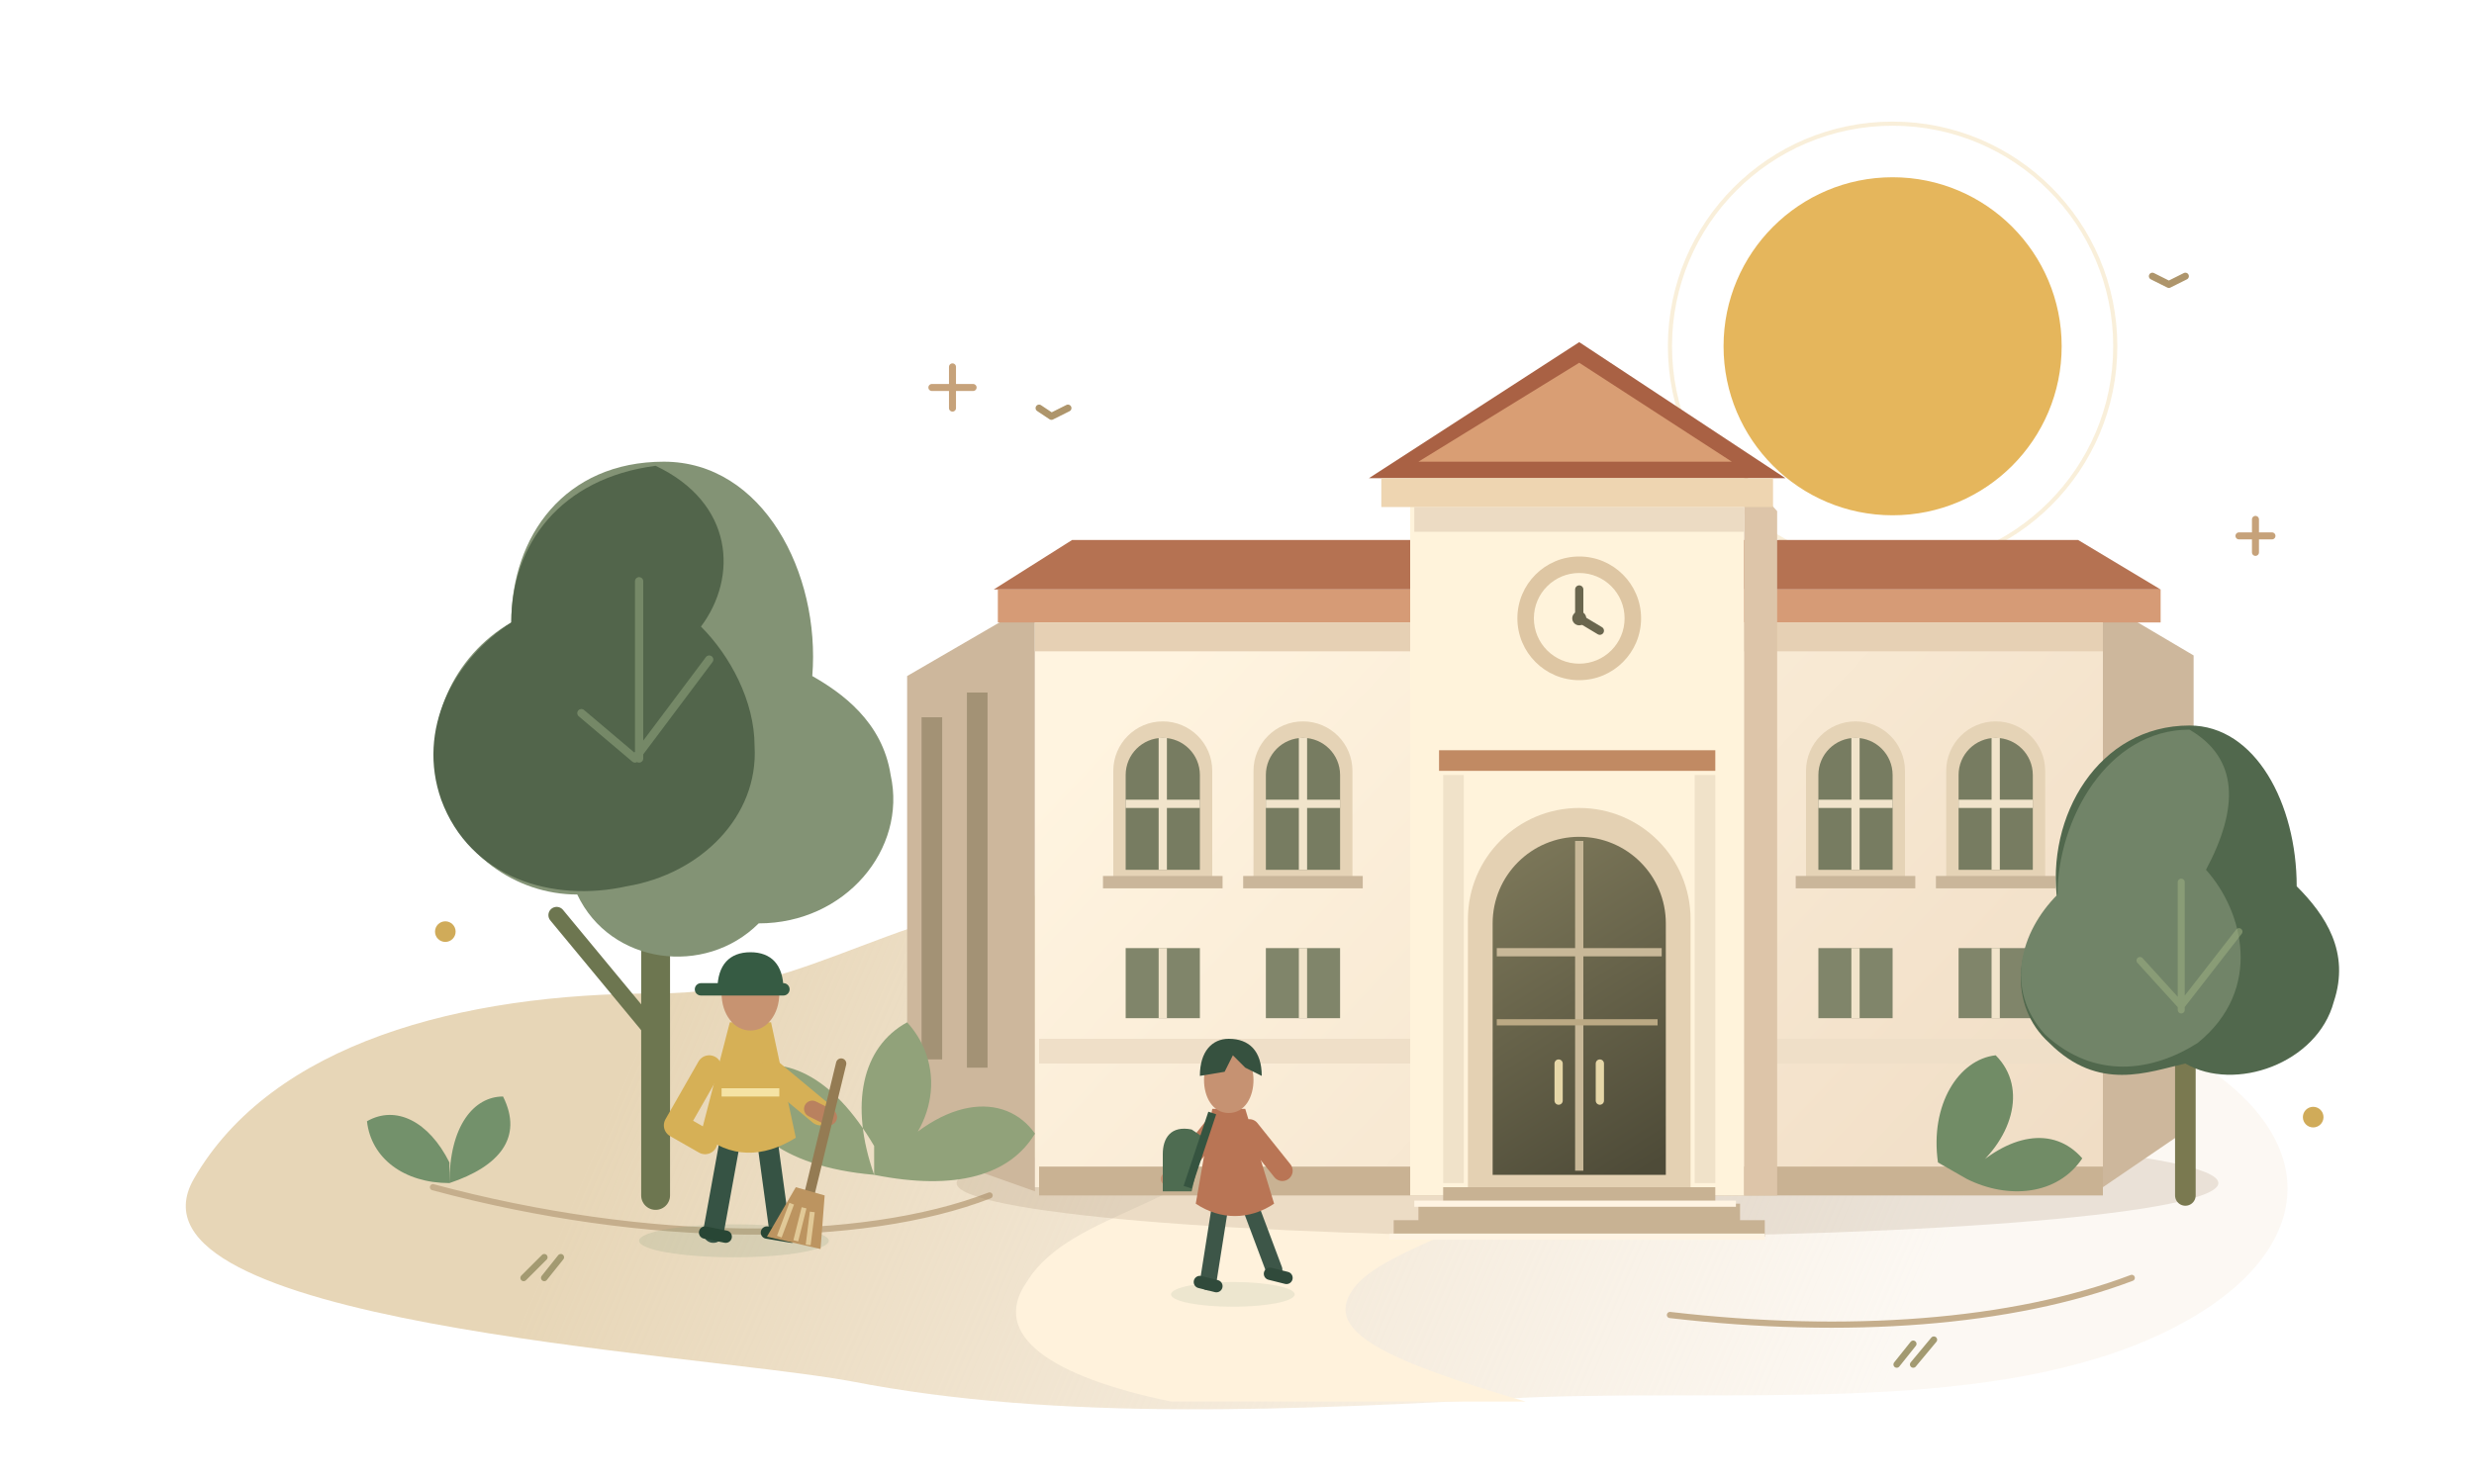
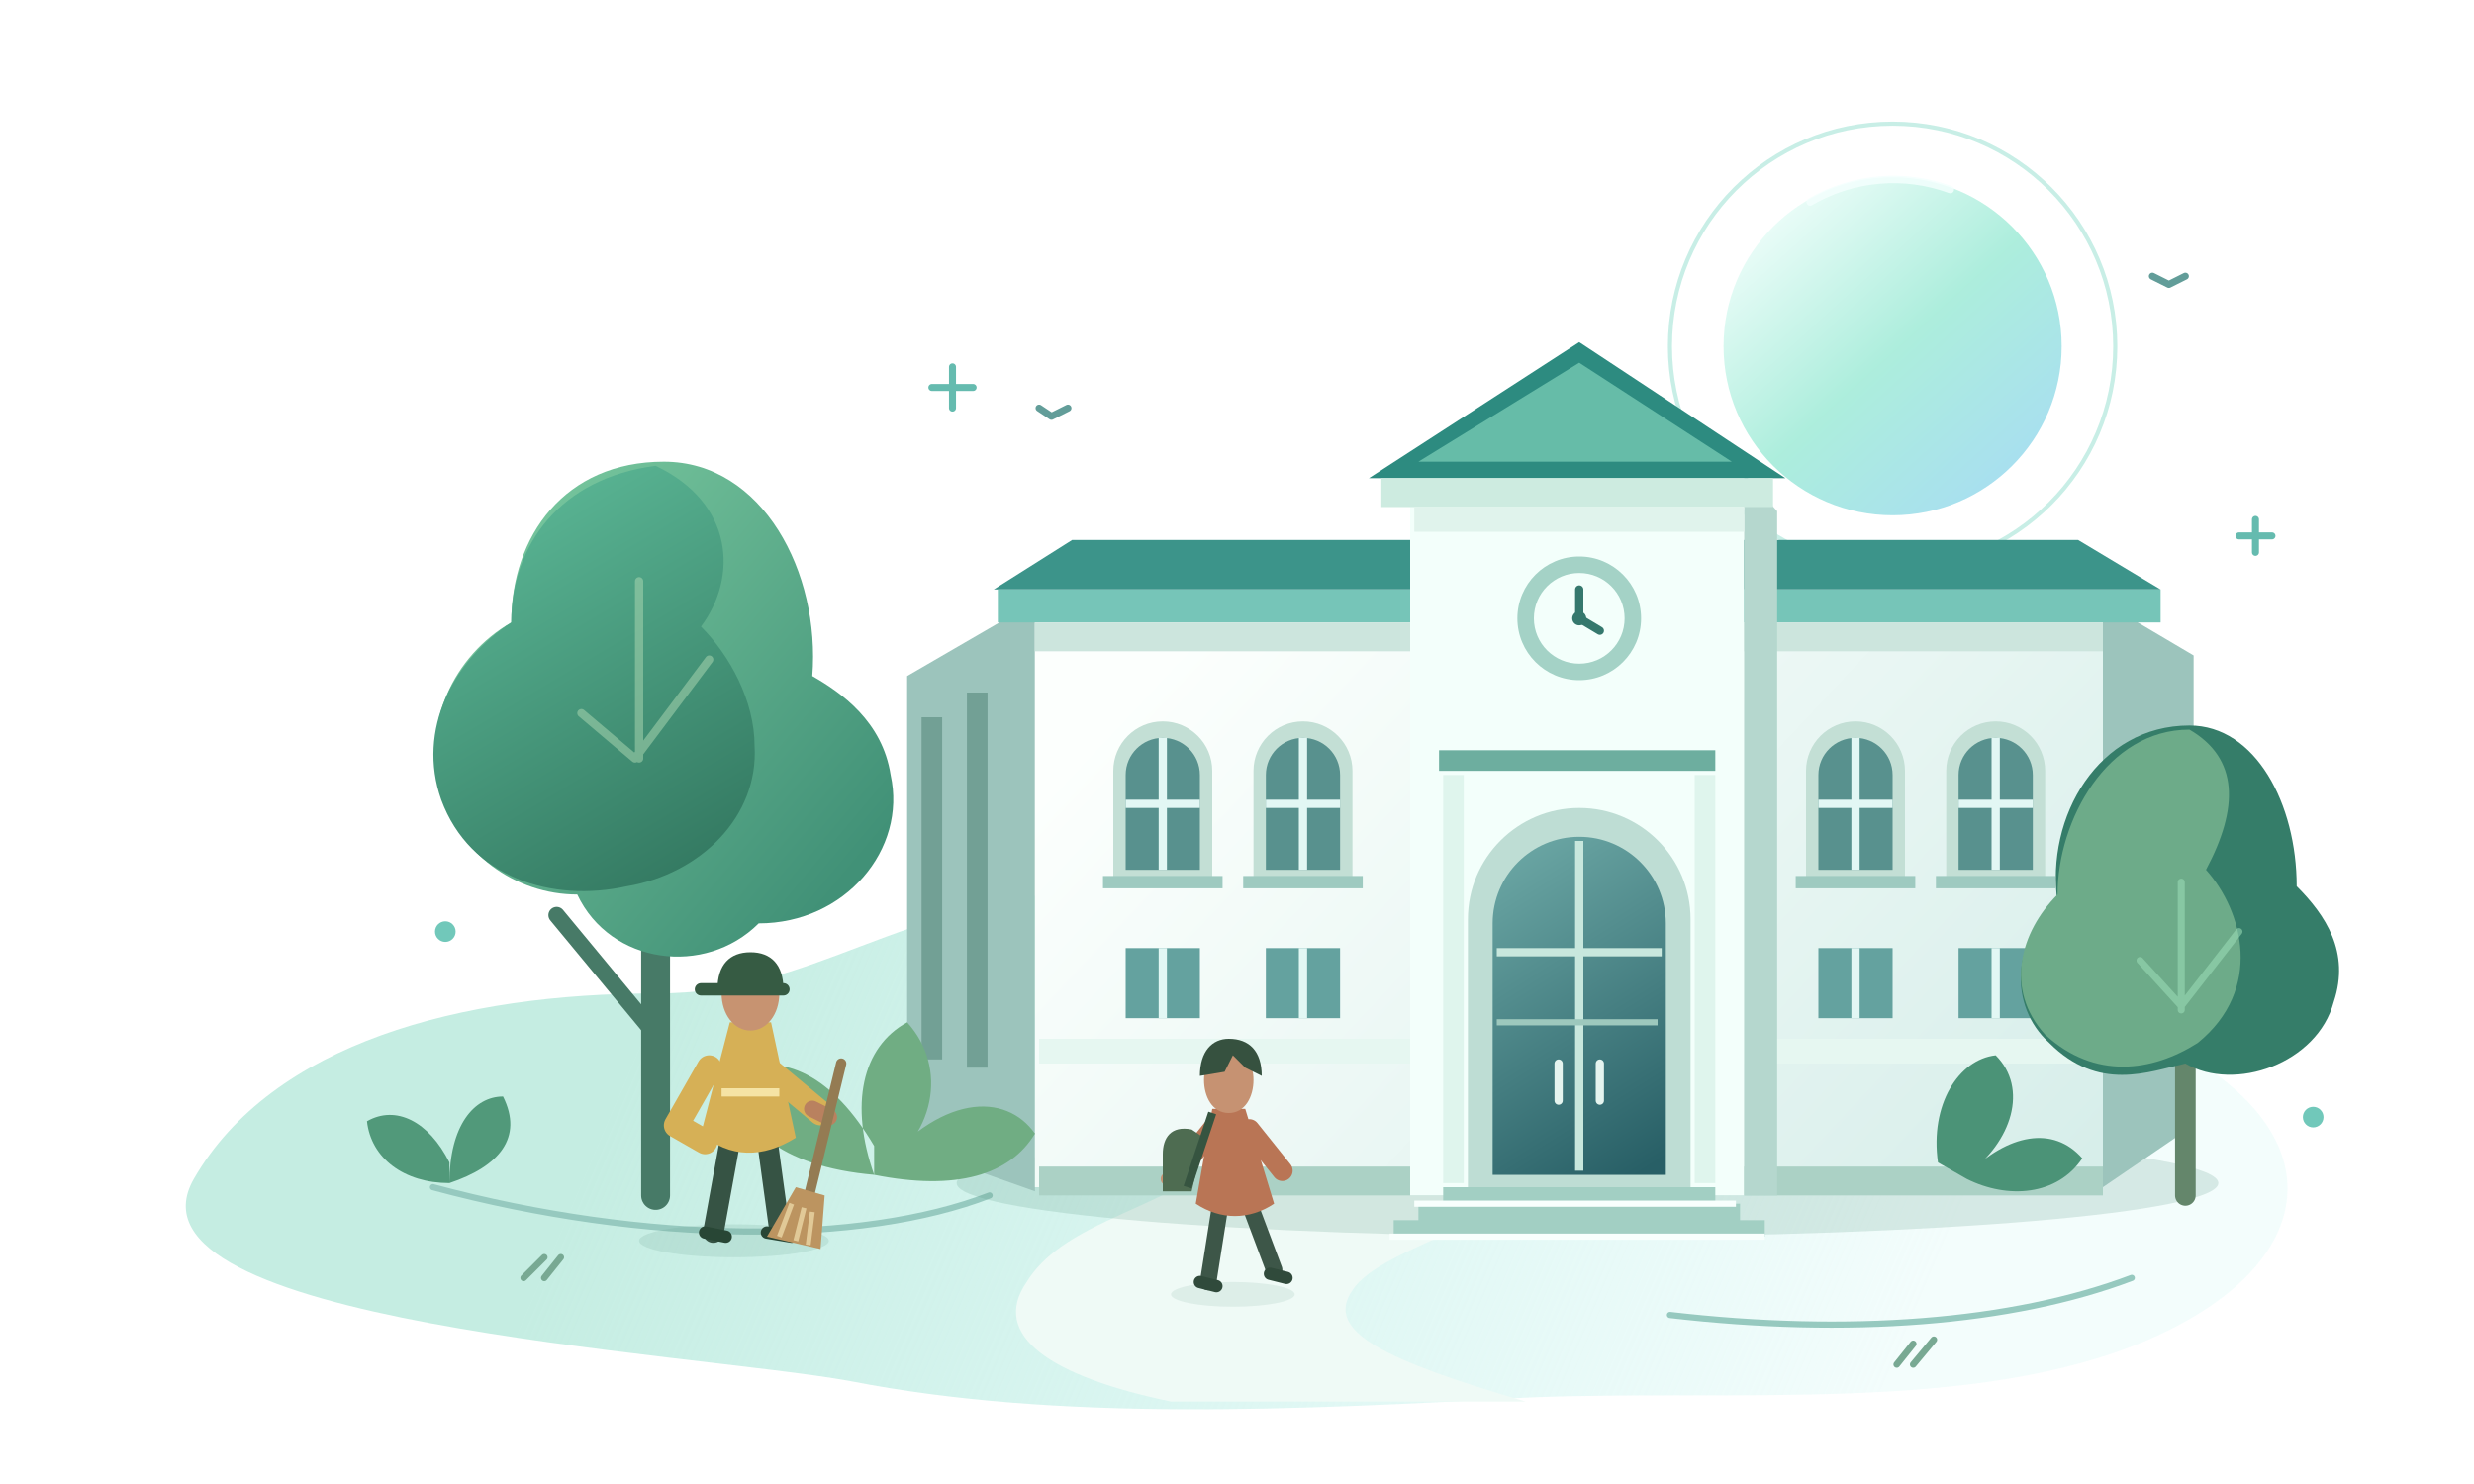
<svg xmlns="http://www.w3.org/2000/svg" viewBox="0 0 600 360" fill="none">
  <defs>
+     <linearGradient id="sky" x1="426" y1="44" x2="493" y2="118" gradientUnits="userSpaceOnUse">
+       <stop stop-color="#F6FFFD" />
+       <stop offset=".53" stop-color="#A3EBD8" />
+       <stop offset="1" stop-color="#9DD9F0" />
+     </linearGradient>
    <linearGradient id="ground" x1="165" y1="229" x2="451" y2="351" gradientUnits="userSpaceOnUse">
-       <stop stop-color="#E7D6B7" />
-       <stop offset="1" stop-color="#F0DDC3" stop-opacity=".2" />
+       <stop stop-color="#C5EDE2" />
+       <stop offset="1" stop-color="#C2F3EF" stop-opacity=".2" />
    </linearGradient>
    <linearGradient id="facade" x1="315" y1="125" x2="495" y2="294" gradientUnits="userSpaceOnUse">
-       <stop stop-color="#FFF4E0" />
-       <stop offset="1" stop-color="#F0DDC5" />
+       <stop stop-color="#FCFFFD" />
+       <stop offset="1" stop-color="#D7EEEA" />
    </linearGradient>
    <linearGradient id="glass" x1="357" y1="204" x2="405" y2="280" gradientUnits="userSpaceOnUse">
-       <stop stop-color="#807B5C" />
-       <stop offset="1" stop-color="#4E4B38" />
+       <stop stop-color="#70ACA9" />
+       <stop offset="1" stop-color="#285F66" />
+     </linearGradient>
+     <linearGradient id="canopy" x1="110" y1="123" x2="210" y2="207" gradientUnits="userSpaceOnUse">
+       <stop stop-color="#7CCBA1" />
+       <stop offset="1" stop-color="#419177" />
+     </linearGradient>
+     <linearGradient id="canopyShade" x1="118" y1="127" x2="172" y2="218" gradientUnits="userSpaceOnUse">
+       <stop stop-color="#59B493" />
+       <stop offset="1" stop-color="#31755E" />
    </linearGradient>
  </defs>
-   <circle cx="459" cy="84" r="41" fill="#E5B65C" />
-   <circle cx="459" cy="84" r="54" stroke="#E5B65C" stroke-opacity=".23" />
+   <circle cx="459" cy="84" r="41" fill="url(#sky)" fill-opacity=".9" />
+   <circle cx="459" cy="84" r="54" stroke="#8DDACB" stroke-opacity=".48" />
+   <path d="M439 49a40 40 0 0 1 34-3" stroke="#F3FFFD" stroke-opacity=".82" stroke-width="1.8" stroke-linecap="round" />
  <path d="M47 286c19-33 65-45 112-45 40 0 56-22 111-26 48-4 64 16 104 20 63 5 125-4 164 26 28 21 20 48-17 64-42 18-100 12-150 14-56 3-114 6-165-4-39-7-179-14-159-49Z" fill="url(#ground)" />
-   <path d="M306 270c-13 23-46 23-57 41-9 13 6 23 35 29h86c-34-10-49-17-42-27 7-11 42-17 56-35l-78-8Z" fill="#FFF2DC" />
-   <path d="M105 288c52 14 104 14 135 2M405 319c43 5 83 2 112-9" stroke="#C5AE8C" stroke-width="1.5" stroke-linecap="round" />
-   <ellipse cx="385" cy="287" rx="153" ry="13" fill="#9B835F" fill-opacity=".19" />
-   <path d="m251 146-31 18v114l31 11V146Z" fill="#CDB79C" />
+   <path d="M306 270c-13 23-46 23-57 41-9 13 6 23 35 29h86c-34-10-49-17-42-27 7-11 42-17 56-35l-78-8Z" fill="#EFFAF6" />
+   <path d="M105 288c52 14 104 14 135 2M405 319c43 5 83 2 112-9" stroke="#96C9BF" stroke-width="1.5" stroke-linecap="round" />
+   <ellipse cx="385" cy="287" rx="153" ry="13" fill="#559482" fill-opacity=".19" />
+   <path d="m251 146-31 18v114l31 11V146Z" fill="#9CC4BC" />
  <path d="M251 146h259v142H251V146Z" fill="url(#facade)" />
-   <path d="m510 146 22 13v114l-22 15V146Z" fill="#CDB79C" />
-   <path d="m241 143 19-12h244l20 12H241Z" fill="#B57252" />
-   <path d="M242 143h282v8H242z" fill="#D69B76" />
-   <path d="M251 151h259v7H251z" fill="#E6D0B4" />
-   <path d="M252 252h258v6H252z" fill="#EFDFC8" />
-   <path d="M252 283h258v7H252z" fill="#C9B293" />
-   <path d="M226 174v83m11-89v91" stroke="#A39275" stroke-width="5" />
-   <path d="M270 187a12 12 0 0 1 24 0v27h-24v-27Z" fill="#E5D3B6" />
-   <path d="M273 188a9 9 0 0 1 18 0v23h-18v-23Z" fill="#777C61" />
-   <path d="M282 179v32m-9-16h18" stroke="#F1E4CB" stroke-width="2" />
-   <path d="M304 187a12 12 0 0 1 24 0v27h-24v-27Z" fill="#E5D3B6" />
-   <path d="M307 188a9 9 0 0 1 18 0v23h-18v-23Z" fill="#777C61" />
-   <path d="M316 179v32m-9-16h18" stroke="#F1E4CB" stroke-width="2" />
-   <path d="M438 187a12 12 0 0 1 24 0v27h-24v-27Z" fill="#E5D3B6" />
-   <path d="M441 188a9 9 0 0 1 18 0v23h-18v-23Z" fill="#777C61" />
-   <path d="M450 179v32m-9-16h18" stroke="#F1E4CB" stroke-width="2" />
-   <path d="M472 187a12 12 0 0 1 24 0v27h-24v-27Z" fill="#E5D3B6" />
-   <path d="M475 188a9 9 0 0 1 18 0v23h-18v-23Z" fill="#777C61" />
-   <path d="M484 179v32m-9-16h18" stroke="#F1E4CB" stroke-width="2" />
-   <path d="M269 214h26m8 0h26m108 0h26m8 0h26" stroke="#CAB69A" stroke-width="3" stroke-linecap="square" />
-   <path d="M273 230h18v17h-18zm34 0h18v17h-18zm134 0h18v17h-18zm34 0h18v17h-18z" fill="#80856A" />
-   <path d="M282 230v17m34-17v17m134-17v17m34-17v17" stroke="#F1E4CB" stroke-width="2" />
-   <path d="M342 114h81v176h-81V114Z" fill="#FFF3DB" />
-   <path d="M423 115v175h8V124l-8-9Z" fill="#DDC5A9" />
-   <path d="m332 116 51-33 50 33H332Z" fill="#A96144" />
-   <path d="m344 112 39-24 37 24h-76Z" fill="#D99E74" />
-   <path d="M335 116h95v7h-95z" fill="#EED5B1" />
-   <path d="M343 123h80v6h-80z" fill="#ECDBC3" />
-   <circle cx="383" cy="150" r="15" fill="#DEC6A3" />
-   <circle cx="383" cy="150" r="11" fill="#FFF3DB" />
-   <path d="M383 143v7l5 3" stroke="#6A664E" stroke-width="2" stroke-linecap="round" stroke-linejoin="round" />
-   <circle cx="383" cy="150" r="1.7" fill="#6A664E" />
-   <path d="M356 223a27 27 0 0 1 54 0v65h-54v-65Z" fill="#E4D1B3" />
+   <path d="m510 146 22 13v114l-22 15V146Z" fill="#9CC4BC" />
+   <path d="m241 143 19-12h244l20 12H241Z" fill="#3C948A" />
+   <path d="M242 143h282v8H242z" fill="#76C5B8" />
+   <path d="M251 151h259v7H251z" fill="#CCE5DD" />
+   <path d="M252 252h258v6H252z" fill="#E6F7F1" />
+   <path d="M252 283h258v7H252z" fill="#ABD1C5" />
+   <path d="M226 174v83m11-89v91" stroke="#72A095" stroke-width="5" />
+   <path d="M270 187a12 12 0 0 1 24 0v27h-24v-27Z" fill="#C3DFD5" />
+   <path d="M273 188a9 9 0 0 1 18 0v23h-18v-23Z" fill="#58918E" />
+   <path d="M282 179v32m-9-16h18" stroke="#E2F7F4" stroke-width="2" />
+   <path d="M304 187a12 12 0 0 1 24 0v27h-24v-27Z" fill="#C3DFD5" />
+   <path d="M307 188a9 9 0 0 1 18 0v23h-18v-23Z" fill="#58918E" />
+   <path d="M316 179v32m-9-16h18" stroke="#E2F7F4" stroke-width="2" />
+   <path d="M438 187a12 12 0 0 1 24 0v27h-24v-27Z" fill="#C3DFD5" />
+   <path d="M441 188a9 9 0 0 1 18 0v23h-18v-23Z" fill="#58918E" />
+   <path d="M450 179v32m-9-16h18" stroke="#E2F7F4" stroke-width="2" />
+   <path d="M472 187a12 12 0 0 1 24 0v27h-24v-27Z" fill="#C3DFD5" />
+   <path d="M475 188a9 9 0 0 1 18 0v23h-18v-23Z" fill="#58918E" />
+   <path d="M484 179v32m-9-16h18" stroke="#E2F7F4" stroke-width="2" />
+   <path d="M269 214h26m8 0h26m108 0h26m8 0h26" stroke="#9ECAC0" stroke-width="3" stroke-linecap="square" />
+   <path d="M273 230h18v17h-18zm34 0h18v17h-18zm134 0h18v17h-18zm34 0h18v17h-18z" fill="#64A29F" />
+   <path d="M282 230v17m34-17v17m134-17v17m34-17v17" stroke="#E2F7F4" stroke-width="2" />
+   <path d="M342 114h81v176h-81V114Z" fill="#F3FFFB" />
+   <path d="M423 115v175h8V124l-8-9Z" fill="#B5D7CE" />
+   <path d="m332 116 51-33 50 33H332Z" fill="#2D8B80" />
+   <path d="m344 112 39-24 37 24h-76Z" fill="#66BCA8" />
+   <path d="M335 116h95v7h-95z" fill="#CDEBE0" />
+   <path d="M343 123h80v6h-80z" fill="#E0F3EC" />
+   <circle cx="383" cy="150" r="15" fill="#A4D2C6" />
+   <circle cx="383" cy="150" r="11" fill="#F3FFFB" />
+   <path d="M383 143v7l5 3" stroke="#35786D" stroke-width="2" stroke-linecap="round" stroke-linejoin="round" />
+   <circle cx="383" cy="150" r="1.7" fill="#35786D" />
+   <path d="M356 223a27 27 0 0 1 54 0v65h-54v-65Z" fill="#BEDDD4" />
  <path d="M362 224a21 21 0 0 1 42 0v61h-42v-61Z" fill="url(#glass)" />
-   <path d="M383 204v80m-20-53h40" stroke="#C8B898" stroke-width="2" />
-   <path d="M363 248h39" stroke="#BBA984" stroke-width="1.5" />
-   <path d="M378 258v9m10-9v9" stroke="#E6D7A8" stroke-width="2" stroke-linecap="round" />
-   <path d="M349 182h67v5h-67z" fill="#C18A63" />
-   <path d="M350 188h5v99h-5zm61 0h5v99h-5z" fill="#F0E2C9" />
-   <path d="M350 288h66v4h-66zm-6 4h78v4h-78zm-6 4h90v4h-90z" fill="#C8B293" />
-   <path d="M343 292h78m-84 8h91" stroke="#FFF4E3" stroke-width="1.5" />
-   <path d="M159 151v139" stroke="#6D7650" stroke-width="7" stroke-linecap="round" />
-   <path d="m159 251-24-29m24 3 28-32" stroke="#6D7650" stroke-width="4" stroke-linecap="round" />
-   <path d="M161 112c-24 0-37 18-37 39-14 8-22 25-17 41 4 15 18 25 33 25 8 17 31 20 44 7 21 0 36-18 32-36-2-13-12-20-19-24 2-25-12-52-36-52Z" fill="#839375" />
-   <path d="M159 113c-23 3-35 19-35 38-14 9-23 26-17 43 7 19 27 25 45 21 18-3 32-17 31-34 0-11-6-22-13-29 9-12 8-30-11-39Z" fill="#52654B" />
-   <path d="m141 173 13 11 18-24m-17 24v-43" stroke="#98AC84" stroke-opacity=".5" stroke-width="2" stroke-linecap="round" stroke-linejoin="round" />
-   <path d="M530 228v62" stroke="#7A7950" stroke-width="5" stroke-linecap="round" />
-   <path d="M531 176c-22 0-35 22-32 43-11 9-12 25-2 34 12 12 24 7 33 5 12 7 32 0 36-15 4-12-2-21-9-28 0-20-10-39-26-39Z" fill="#51684D" />
-   <path d="M531 177c-20 0-32 22-32 40-9 9-13 23-3 34 12 11 26 9 37 2 16-13 11-32 2-42 8-15 8-27-4-34Z" fill="#718468" />
-   <path d="m519 233 10 11 14-18m-14 19v-31" stroke="#9DAE82" stroke-opacity=".55" stroke-width="1.7" stroke-linecap="round" />
-   <path d="M212 278c-10-17-22-23-34-18 0 13 11 23 34 25-6-17-3-31 8-37 10 11 7 28-8 37 16-20 32-20 39-10-6 10-19 14-39 10Z" fill="#91A27A" />
-   <path d="M470 282c-2-14 5-25 14-26 8 8 4 21-7 29 10-10 21-12 28-4-6 9-18 10-28 5Z" fill="#718C66" />
-   <path d="M109 282c-5-10-13-14-20-10 1 9 9 15 20 15 0-14 6-21 13-21 5 10-1 17-13 21Z" fill="#73916B" />
-   <ellipse cx="178" cy="301" rx="23" ry="4" fill="#7D9779" fill-opacity=".18" />
+   <path d="M383 204v80m-20-53h40" stroke="#C8E7DD" stroke-width="2" />
+   <path d="M363 248h39" stroke="#9DC8BD" stroke-width="1.5" />
+   <path d="M378 258v9m10-9v9" stroke="#E5F4EF" stroke-width="2" stroke-linecap="round" />
+   <path d="M349 182h67v5h-67z" fill="#6DAE9F" />
+   <path d="M350 188h5v99h-5zm61 0h5v99h-5z" fill="#DFF5ED" />
+   <path d="M350 288h66v4h-66zm-6 4h78v4h-78zm-6 4h90v4h-90z" fill="#A2CFC3" />
+   <path d="M343 292h78m-84 8h91" stroke="#F8FFFD" stroke-width="1.5" />
+   <path d="M159 151v139" stroke="#477A67" stroke-width="7" stroke-linecap="round" />
+   <path d="m159 251-24-29m24 3 28-32" stroke="#477A67" stroke-width="4" stroke-linecap="round" />
+   <path d="M161 112c-24 0-37 18-37 39-14 8-22 25-17 41 4 15 18 25 33 25 8 17 31 20 44 7 21 0 36-18 32-36-2-13-12-20-19-24 2-25-12-52-36-52Z" fill="url(#canopy)" />
+   <path d="M159 113c-23 3-35 19-35 38-14 9-23 26-17 43 7 19 27 25 45 21 18-3 32-17 31-34 0-11-6-22-13-29 9-12 8-30-11-39Z" fill="url(#canopyShade)" />
+   <path d="m141 173 13 11 18-24m-17 24v-43" stroke="#B0DBB4" stroke-opacity=".5" stroke-width="2" stroke-linecap="round" stroke-linejoin="round" />
+   <path d="M530 228v62" stroke="#64866B" stroke-width="5" stroke-linecap="round" />
+   <path d="M531 176c-22 0-35 22-32 43-11 9-12 25-2 34 12 12 24 7 33 5 12 7 32 0 36-15 4-12-2-21-9-28 0-20-10-39-26-39Z" fill="#357D69" />
+   <path d="M531 177c-20 0-32 22-32 40-9 9-13 23-3 34 12 11 26 9 37 2 16-13 11-32 2-42 8-15 8-27-4-34Z" fill="#6DAB89" />
+   <path d="m519 233 10 11 14-18m-14 19v-31" stroke="#9CDDB8" stroke-opacity=".55" stroke-width="1.7" stroke-linecap="round" />
+   <path d="M212 278c-10-17-22-23-34-18 0 13 11 23 34 25-6-17-3-31 8-37 10 11 7 28-8 37 16-20 32-20 39-10-6 10-19 14-39 10Z" fill="#70AD83" />
+   <path d="M470 282c-2-14 5-25 14-26 8 8 4 21-7 29 10-10 21-12 28-4-6 9-18 10-28 5Z" fill="#4B9377" />
+   <path d="M109 282c-5-10-13-14-20-10 1 9 9 15 20 15 0-14 6-21 13-21 5 10-1 17-13 21Z" fill="#51997A" />
+   <ellipse cx="178" cy="301" rx="23" ry="4" fill="#6CA291" fill-opacity=".18" />
  <path d="m177 277-4 22m13-23 3 22" stroke="#365344" stroke-width="5" stroke-linecap="round" />
  <path d="m171 299 5 1m10-1 6 1" stroke="#284635" stroke-width="3" stroke-linecap="round" />
  <path d="m177 248-7 27c7 6 15 6 23 1l-6-28h-10Z" fill="#D6B056" />
  <path d="m172 259-8 14 7 4m16-17 12 10" stroke="#D6B056" stroke-width="6" stroke-linecap="round" stroke-linejoin="round" />
  <path d="m197 269 4 2" stroke="#B9815F" stroke-width="4" stroke-linecap="round" />
  <path d="M175 241c0-5 3-8 7-8s7 3 7 8-3 9-7 9-7-4-7-9Z" fill="#C79371" />
  <path d="M174 240c0-6 3-9 8-9s8 3 8 9h-16Z" fill="#365B43" />
  <path d="M170 240h20" stroke="#365B43" stroke-width="3" stroke-linecap="round" />
  <path d="m204 258-9 37" stroke="#947B53" stroke-width="2.5" stroke-linecap="round" />
  <path d="m193 288-7 12 13 3 1-13-7-2Z" fill="#BC9460" />
  <path d="m192 292-3 8m6-7-2 8m4-7-1 8" stroke="#E1C997" stroke-width="1.2" />
  <path d="M175 265h14" stroke="#F5E3A4" stroke-width="2" />
-   <ellipse cx="299" cy="314" rx="15" ry="3" fill="#7D9779" fill-opacity=".14" />
+   <ellipse cx="299" cy="314" rx="15" ry="3" fill="#6CA291" fill-opacity=".14" />
  <path d="m296 292-3 19m10-19 6 16" stroke="#3D5648" stroke-width="4" stroke-linecap="round" />
  <path d="m291 311 4 1m13-3 4 1" stroke="#304A3B" stroke-width="3" stroke-linecap="round" />
  <path d="m294 269-4 23c6 4 13 4 19 0l-7-23h-8Z" fill="#B97555" />
  <path d="m303 274 8 10m-17-10-8 10" stroke="#B97555" stroke-width="5" stroke-linecap="round" />
  <path d="m285 284-2 2" stroke="#C69272" stroke-width="3" stroke-linecap="round" />
  <path d="M298 270c4 0 6-4 6-8s-2-7-6-7-6 3-6 7 2 8 6 8Z" fill="#C69272" />
  <path d="M291 261c0-6 3-9 7-9 5 0 8 3 8 9l-4-2-3-3-2 4-6 1Z" fill="#36513F" />
  <path d="M289 274c-5-1-7 2-7 6v9h7l3-13-3-2Z" fill="#4E6C51" />
  <path d="m294 270-6 18" stroke="#365440" stroke-width="2" />
-   <path d="M231 89v10m-5-5h10M547 126v8m-4-4h8" stroke="#C6A27A" stroke-width="1.7" stroke-linecap="round" />
-   <path d="m252 99 3 2 4-2m263-32 4 2 4-2" stroke="#AE956B" stroke-width="1.7" stroke-linecap="round" stroke-linejoin="round" />
-   <circle cx="108" cy="226" r="2.5" fill="#D0AB59" />
-   <circle cx="561" cy="271" r="2.5" fill="#D0AB59" />
-   <path d="m127 310 5-5m0 5 4-5m324 26 4-5m0 5 5-6" stroke="#A39A71" stroke-width="1.6" stroke-linecap="round" />
+   <path d="M231 89v10m-5-5h10M547 126v8m-4-4h8" stroke="#65BBAF" stroke-width="1.7" stroke-linecap="round" />
+   <path d="m252 99 3 2 4-2m263-32 4 2 4-2" stroke="#629D99" stroke-width="1.7" stroke-linecap="round" stroke-linejoin="round" />
+   <circle cx="108" cy="226" r="2.5" fill="#71C8BA" />
+   <circle cx="561" cy="271" r="2.5" fill="#71C8BA" />
+   <path d="m127 310 5-5m0 5 4-5m324 26 4-5m0 5 5-6" stroke="#78A993" stroke-width="1.6" stroke-linecap="round" />
</svg>
